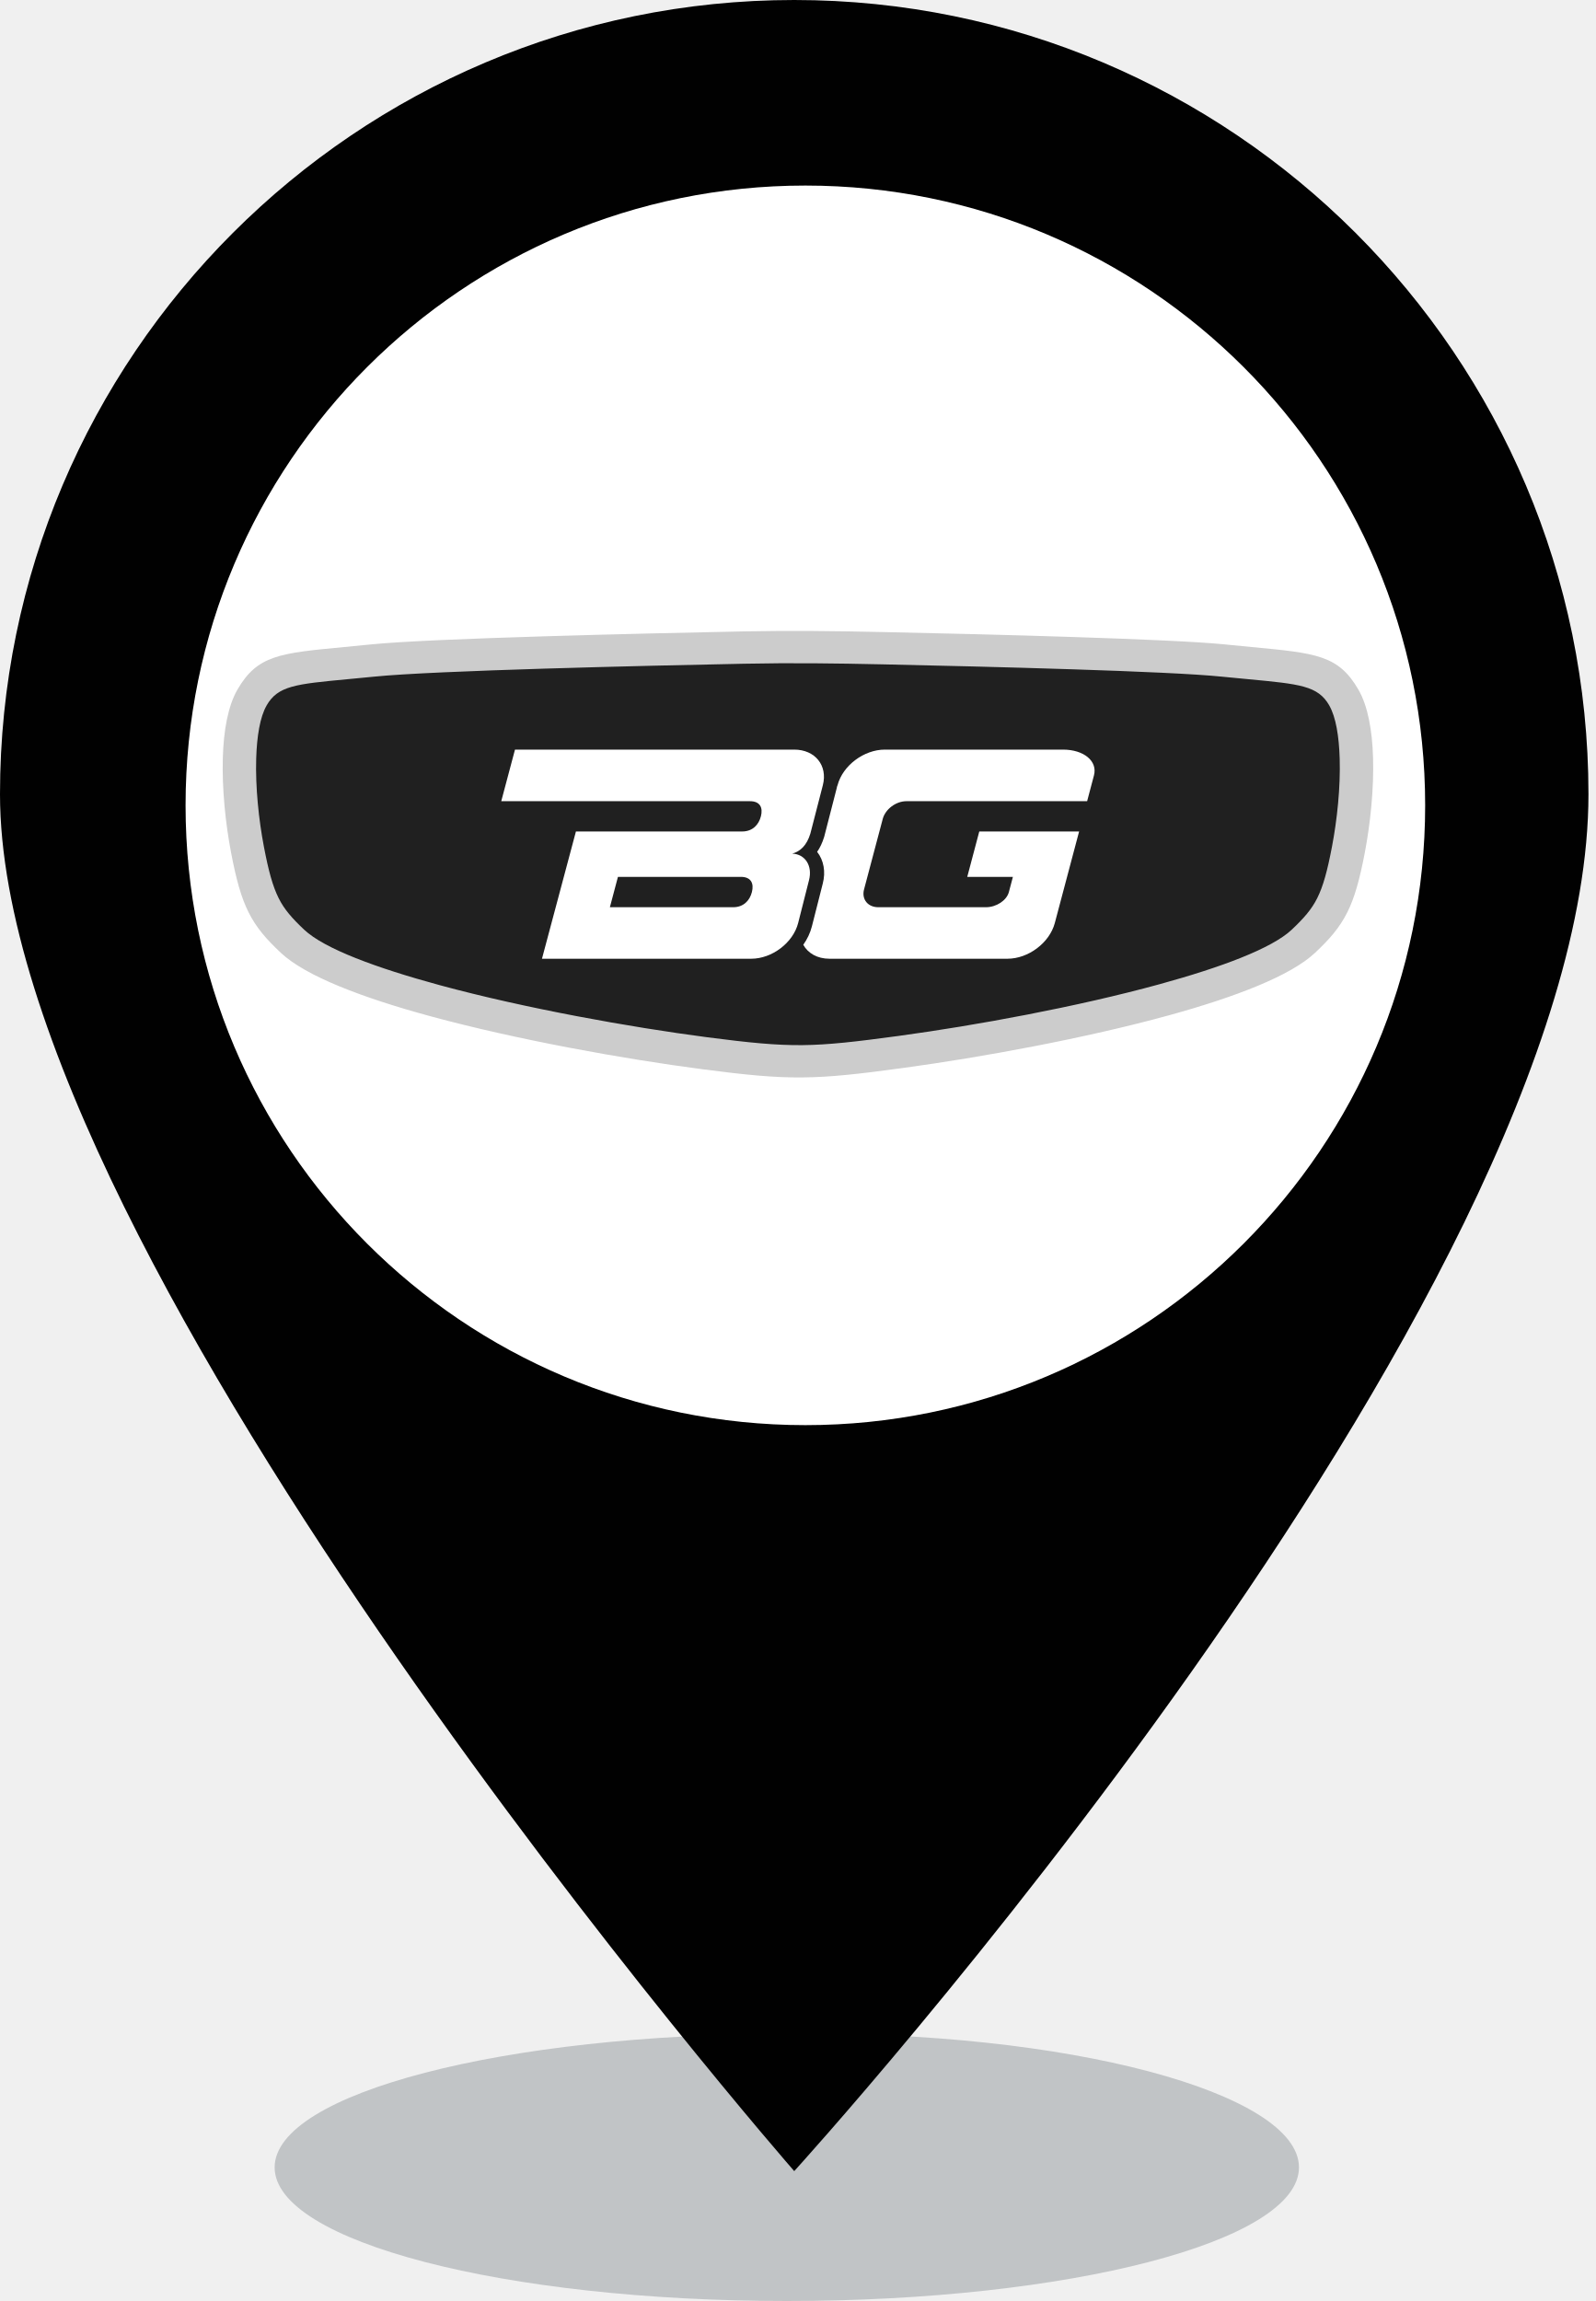
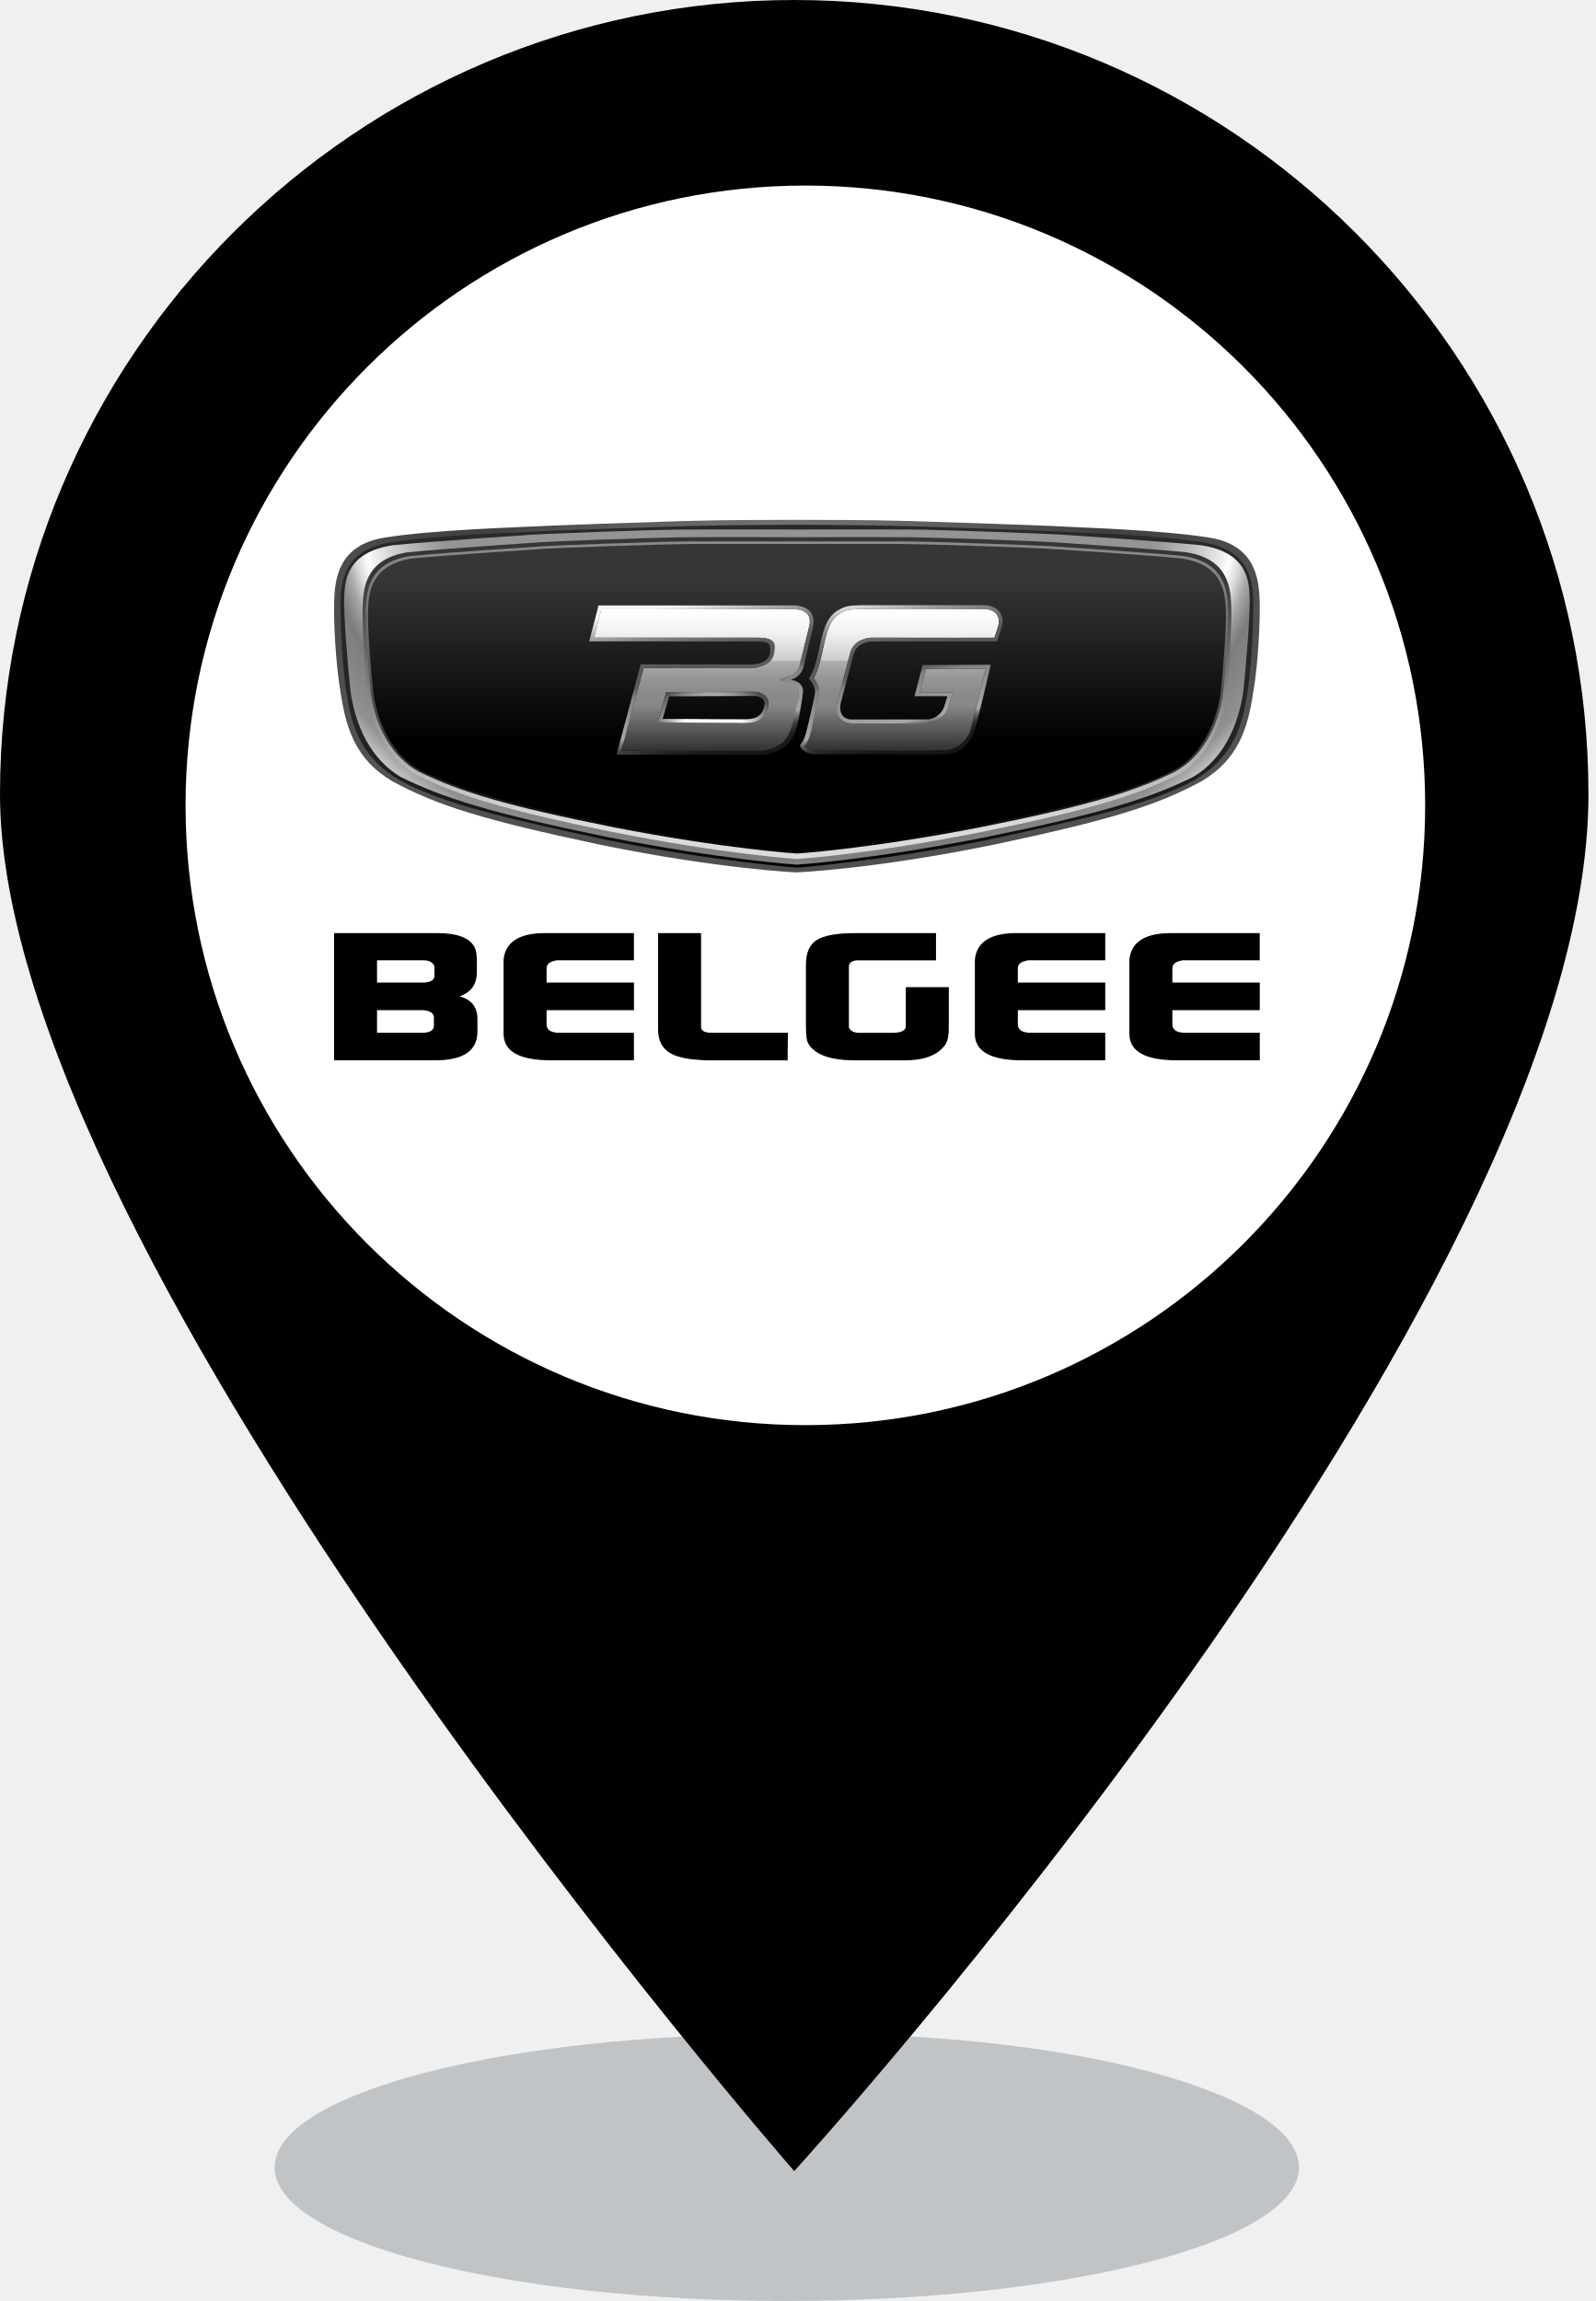
<svg xmlns="http://www.w3.org/2000/svg" width="43" height="62" viewBox="0 0 43 62" fill="none">
-   <g clip-path="url(#clip0_1988_281)">
+   <g clip-path="url(#clip0_2487_175)">
    <path opacity="0.2" d="M35 58.4C35 60.4 28.8 62 21.2 62C13.6 62 7.4 60.4 7.4 58.4C7.4 56.4 13.6 54.8 21.2 54.8C28.8 54.7 35 56.4 35 58.4Z" fill="#05141F" />
    <path d="M21.4 0C9.6 0 0 9.6 0 21.4C0 34 21.4 58.5 21.4 58.5C21.4 58.5 42.8 35 42.8 21.4C42.8 9.6 33.2 0 21.4 0ZM21.4 33.7C14.1 33.7 8.2 27.8 8.2 20.5C8.2 13.2 14.1 7.3 21.4 7.3C28.7 7.3 34.6 13.2 34.6 20.5C34.6 27.8 28.7 33.7 21.4 33.7Z" fill="#010101" />
    <path d="M21.7 38.4C30.923 38.4 38.4 30.923 38.4 21.7C38.4 12.477 30.923 5 21.7 5C12.477 5 5 12.477 5 21.7C5 30.923 12.477 38.4 21.7 38.4Z" fill="white" />
-     <path fill-rule="evenodd" clip-rule="evenodd" d="M20.044 17.625C17.419 17.675 11.718 17.801 10.093 17.959C7.961 18.167 7.342 18.12 6.865 18.913C6.387 19.707 6.479 21.512 6.743 22.834C7.007 24.157 7.23 24.545 7.951 25.197C9.347 26.459 15.331 27.622 19.01 28.083C21.314 28.372 21.911 28.356 24.258 28.049C27.953 27.566 33.687 26.429 35.049 25.197C35.77 24.545 35.993 24.157 36.258 22.834C36.521 21.512 36.613 19.707 36.136 18.913C35.658 18.12 35.039 18.167 32.907 17.959C31.438 17.816 26.637 17.7 23.79 17.641C22.494 17.614 21.329 17.6 20.044 17.625Z" fill="#202020" />
-     <path d="M20.045 17.884C18.733 17.91 16.648 17.956 14.673 18.016C12.72 18.076 10.891 18.15 10.082 18.232L9.363 18.301C7.963 18.433 7.49 18.478 7.184 19.007V19.009C7.005 19.319 6.921 19.841 6.903 20.439C6.88 21.21 6.971 22.085 7.111 22.816C7.235 23.466 7.348 23.881 7.509 24.202C7.66 24.506 7.872 24.745 8.196 25.051C8.743 25.565 10.144 26.082 11.851 26.546C14.156 27.171 16.977 27.677 19.057 27.949C20.196 28.097 20.909 28.167 21.615 28.161C22.319 28.154 23.046 28.071 24.211 27.913C26.293 27.63 29.027 27.129 31.253 26.517C32.913 26.061 34.269 25.554 34.804 25.051C35.128 24.745 35.339 24.506 35.491 24.202C35.652 23.881 35.765 23.466 35.889 22.816C36.029 22.085 36.12 21.21 36.097 20.439C36.079 19.841 35.995 19.319 35.816 19.009V19.007C35.51 18.478 35.037 18.433 33.637 18.301L32.918 18.232C32.187 18.157 30.623 18.09 28.888 18.034C27.132 17.977 25.216 17.931 23.793 17.901C23.14 17.887 22.522 17.876 21.913 17.872C21.301 17.868 20.689 17.871 20.045 17.884ZM14.645 17.146C16.603 17.086 18.702 17.04 20.027 17.013C20.675 17 21.295 16.998 21.917 17.002C22.541 17.006 23.161 17.017 23.811 17.031C25.249 17.061 27.177 17.107 28.917 17.164C30.678 17.221 32.266 17.289 33.01 17.364L33.721 17.434C35.474 17.599 36.065 17.655 36.602 18.583C36.857 19.023 36.975 19.686 36.996 20.415C37.021 21.25 36.924 22.19 36.774 22.973C36.634 23.704 36.501 24.183 36.303 24.581C36.095 24.995 35.831 25.3 35.431 25.675C34.777 26.291 33.286 26.865 31.497 27.357C29.232 27.98 26.451 28.488 24.334 28.776C23.14 28.939 22.387 29.024 21.622 29.031C20.859 29.038 20.114 28.966 18.938 28.812C16.821 28.536 13.951 28.021 11.607 27.385C9.772 26.887 8.235 26.302 7.569 25.675C7.169 25.3 6.905 24.995 6.697 24.581C6.498 24.183 6.366 23.704 6.226 22.973C6.076 22.19 5.979 21.25 6.004 20.415C6.025 19.686 6.143 19.023 6.397 18.582C6.935 17.655 7.527 17.599 9.279 17.434L9.99 17.364C10.812 17.281 12.666 17.206 14.645 17.146Z" fill="#CCCCCC" />
-     <path fill-rule="evenodd" clip-rule="evenodd" d="M14.603 25.833H20.24C20.802 25.833 21.369 25.403 21.505 24.873L21.798 23.717C21.898 23.329 21.695 23.014 21.346 23.001C21.564 22.941 21.739 22.779 21.835 22.459L22.171 21.157C22.308 20.627 21.962 20.198 21.399 20.198H13.876L13.506 21.588H20.206C20.488 21.588 20.56 21.77 20.502 21.995C20.445 22.221 20.279 22.404 19.997 22.404H16.978H16.249H15.518L14.603 25.833ZM16.65 23.627H19.961C20.243 23.627 20.317 23.81 20.26 24.035C20.203 24.261 20.037 24.445 19.756 24.445H16.433L16.65 23.627Z" fill="white" />
-     <path fill-rule="evenodd" clip-rule="evenodd" d="M22.349 25.833H27.144C27.708 25.833 28.278 25.404 28.42 24.875L29.076 22.404H26.386L26.062 23.627H27.292C27.292 23.627 27.245 23.81 27.184 24.035C27.125 24.261 26.848 24.445 26.566 24.445H23.664C23.383 24.445 23.211 24.23 23.281 23.966L23.785 22.065C23.856 21.801 24.142 21.588 24.423 21.588H29.292C29.292 21.588 29.375 21.277 29.476 20.893C29.579 20.509 29.204 20.198 28.641 20.198H23.842C23.279 20.198 22.707 20.627 22.568 21.156L22.555 21.189C22.55 21.209 22.548 21.227 22.542 21.247L22.207 22.549C22.156 22.714 22.092 22.846 22.017 22.953C22.017 22.953 22.019 22.956 22.021 22.958C22.196 23.183 22.251 23.493 22.169 23.807L21.876 24.961C21.831 25.139 21.75 25.306 21.644 25.457C21.769 25.684 22.021 25.833 22.349 25.833Z" fill="white" />
+     <mask id="mask0_2487_175" style="mask-type:luminance" maskUnits="userSpaceOnUse" x="9" y="14" width="25" height="15">
+       <path d="M34 14H9V28.592H34V14Z" fill="white" />
+     </mask>
+     <g mask="url(#mask0_2487_175)">
+       <path d="M9 25.142H11.781C12.314 25.142 12.647 25.266 12.782 25.513C12.827 25.596 12.849 25.729 12.849 25.913V26.189C12.849 26.519 12.695 26.737 12.386 26.846C12.705 26.935 12.864 27.138 12.864 27.455V27.798C12.864 28.312 12.485 28.57 11.728 28.57H9V25.142ZM10.159 25.875V26.474H11.437C11.616 26.462 11.706 26.402 11.706 26.293V26.065C11.706 26.002 11.663 25.948 11.579 25.903C11.524 25.884 11.476 25.875 11.437 25.875H10.159ZM10.159 27.217V27.827H11.43C11.604 27.814 11.691 27.75 11.691 27.637V27.417C11.691 27.304 11.597 27.237 11.408 27.218H10.159V27.217Z" fill="black" />
+       <path d="M13.568 27.856V25.885C13.568 25.841 13.575 25.79 13.59 25.732C13.69 25.338 14.056 25.142 14.689 25.142H17.081V25.875H14.996C14.98 25.881 14.956 25.887 14.921 25.894C14.792 25.925 14.727 25.992 14.727 26.094V26.475H17.082V27.218H14.727V27.599C14.727 27.739 14.826 27.815 15.026 27.827H17.081V28.57H14.854C13.997 28.57 13.569 28.332 13.569 27.856" fill="black" />
+       <path d="M17.731 27.732V25.142H18.89V27.675C18.89 27.777 18.987 27.828 19.181 27.828H21.229L21.222 28.571H19.076C19.007 28.571 18.941 28.568 18.882 28.561C18.474 28.542 18.18 28.468 18 28.338C17.821 28.207 17.731 28.006 17.731 27.733" fill="black" />
+       <path d="M21.715 27.599V25.99C21.715 25.672 21.812 25.452 22.006 25.328C22.2 25.205 22.544 25.143 23.038 25.143H25.22V25.876H23.082C22.963 25.889 22.893 25.936 22.873 26.019V27.686C22.903 27.768 22.985 27.816 23.12 27.829H24.039C24.263 27.829 24.385 27.778 24.406 27.676V26.599H25.565V27.694C25.565 27.916 25.53 28.072 25.461 28.161C25.261 28.434 24.9 28.571 24.377 28.571H23.047C22.568 28.571 22.217 28.494 21.993 28.342C21.863 28.253 21.781 28.152 21.746 28.037C21.726 27.962 21.716 27.815 21.716 27.599" fill="black" />
+       <path d="M26.267 27.856V25.885C26.267 25.841 26.274 25.79 26.289 25.732C26.389 25.338 26.755 25.142 27.387 25.142H29.78V25.875H27.693C27.679 25.881 27.654 25.887 27.62 25.894C27.489 25.925 27.425 25.992 27.425 26.094V26.475H29.78V27.218H27.425V27.599C27.425 27.739 27.525 27.815 27.723 27.827H29.78V28.57H27.552C26.695 28.57 26.267 28.332 26.267 27.856Z" fill="black" />
+       <path d="M30.43 27.856V25.885C30.43 25.841 30.438 25.79 30.452 25.732C30.552 25.338 30.918 25.142 31.551 25.142H33.943V25.875H31.858C31.842 25.881 31.818 25.887 31.783 25.894C31.653 25.925 31.589 25.992 31.589 26.094V26.475H33.944V27.218H31.589V27.599C31.589 27.739 31.688 27.815 31.889 27.827H33.944V28.57H31.716C30.859 28.57 30.431 28.332 30.431 27.856" fill="black" />
+       <path d="M21.473 23.506C21.473 23.506 23.558 23.42 26.778 22.759C29.901 22.098 31.16 21.71 32.376 21.049C33.362 20.467 33.625 19.621 33.767 18.655C33.909 17.844 33.955 16.683 33.942 16.222C33.926 15.63 33.845 14.685 32.583 14.486C31.31 14.278 28.986 14.21 28.699 14.19C28.412 14.169 25.521 14.068 24.533 14.039C23.544 14.009 21.471 14 21.471 14C21.471 14 19.421 14.009 18.41 14.039C17.422 14.068 14.531 14.169 14.244 14.19C13.957 14.21 11.633 14.278 10.36 14.486C9.099 14.686 9.02 15.631 9.002 16.224C8.989 16.683 9.035 17.845 9.177 18.656C9.32 19.622 9.582 20.468 10.569 21.05C11.784 21.71 13.043 22.098 16.166 22.76C19.387 23.421 21.471 23.507 21.471 23.507L21.473 23.506Z" fill="url(#paint0_radial_2487_175)" />
+       <path d="M21.473 23.378C21.473 23.378 23.732 23.208 26.598 22.633C29.364 22.035 30.984 21.672 32.182 21.021C33.155 20.449 33.457 19.678 33.598 18.726C33.738 17.927 33.764 16.782 33.77 16.329C33.779 15.688 33.675 14.813 32.43 14.617C31.176 14.411 28.882 14.346 28.6 14.325C28.317 14.305 25.466 14.205 24.491 14.177C23.515 14.148 21.471 14.138 21.471 14.138C21.471 14.138 19.448 14.147 18.452 14.177C17.456 14.206 14.626 14.305 14.343 14.325C14.06 14.346 11.768 14.412 10.513 14.617C9.27 14.812 9.165 15.687 9.174 16.328C9.18 16.781 9.206 17.925 9.346 18.724C9.487 19.677 9.79 20.448 10.762 21.02C11.96 21.671 13.581 22.034 16.346 22.632C19.212 23.207 21.471 23.377 21.471 23.377L21.473 23.378Z" fill="url(#paint1_linear_2487_175)" />
+       <path d="M21.473 23.298C21.473 23.298 23.483 23.169 26.638 22.541C29.699 21.913 31.005 21.501 32.159 20.928C32.959 20.447 33.358 19.567 33.499 18.649C33.575 17.94 33.691 16.509 33.671 16.073C33.652 15.638 33.601 14.881 32.364 14.692C31.35 14.588 28.869 14.425 28.589 14.405C28.308 14.386 25.489 14.274 24.519 14.268C23.55 14.262 21.474 14.268 21.474 14.268C21.474 14.268 19.397 14.262 18.428 14.268C17.458 14.274 14.639 14.386 14.358 14.405C14.078 14.425 11.597 14.588 10.583 14.692C9.344 14.881 9.293 15.638 9.274 16.075C9.254 16.511 9.369 17.941 9.446 18.65C9.587 19.567 9.986 20.447 10.786 20.929C11.94 21.501 13.246 21.913 16.307 22.542C19.463 23.169 21.473 23.299 21.473 23.299V23.298Z" fill="url(#paint2_radial_2487_175)" />
+       <path d="M21.473 23.146C21.473 23.146 23.4 23.022 26.443 22.419C29.394 21.816 30.611 21.432 31.725 20.881C32.481 20.468 32.907 19.614 33.043 18.733C33.116 18.051 33.196 16.778 33.178 16.359C33.159 15.941 33.157 15.062 31.964 14.882C30.987 14.782 28.595 14.626 28.324 14.606C28.052 14.587 25.335 14.481 24.4 14.475C23.465 14.468 21.474 14.475 21.474 14.475C21.474 14.475 19.482 14.468 18.547 14.475C17.612 14.481 14.894 14.587 14.624 14.606C14.353 14.626 11.961 14.782 10.983 14.882C9.79 15.063 9.788 15.941 9.77 16.359C9.751 16.778 9.83 18.051 9.904 18.733C10.04 19.614 10.466 20.468 11.223 20.881C12.336 21.431 13.552 21.815 16.504 22.419C19.547 23.022 21.475 23.146 21.475 23.146H21.473Z" fill="url(#paint3_linear_2487_175)" />
+       <path d="M21.473 22.998C21.473 22.998 23.385 22.878 26.404 22.293C29.333 21.708 30.541 21.335 31.645 20.801C32.396 20.401 32.819 19.573 32.953 18.717C33.027 18.056 33.104 16.821 33.086 16.415C33.068 16.009 33.066 15.157 31.882 14.982C30.911 14.885 28.538 14.733 28.27 14.715C28.001 14.698 25.304 14.594 24.377 14.588C23.449 14.582 21.473 14.588 21.473 14.588C21.473 14.588 19.496 14.582 18.569 14.588C17.641 14.594 14.944 14.697 14.676 14.715C14.407 14.734 12.034 14.885 11.063 14.982C9.88 15.157 9.878 16.009 9.859 16.415C9.841 16.821 9.92 18.056 9.992 18.717C10.127 19.573 10.549 20.401 11.3 20.801C12.404 21.335 13.613 21.708 16.541 22.293C19.56 22.878 21.473 22.998 21.473 22.998Z" fill="url(#paint4_linear_2487_175)" />
+       <path d="M21.473 22.933C21.473 22.933 23.376 22.814 26.381 22.239C29.295 21.663 30.497 21.296 31.596 20.771C32.343 20.378 32.751 19.549 32.885 18.707C32.957 18.057 33.049 16.856 33.031 16.457C33.012 16.058 33.01 15.22 31.833 15.047C30.867 14.951 28.505 14.802 28.238 14.785C27.971 14.767 25.287 14.665 24.363 14.659C23.44 14.653 21.474 14.659 21.474 14.659C21.474 14.659 19.506 14.653 18.584 14.659C17.661 14.665 14.977 14.766 14.709 14.785C14.442 14.803 12.08 14.952 11.114 15.047C9.936 15.22 9.934 16.057 9.916 16.457C9.899 16.857 9.989 18.057 10.062 18.707C10.196 19.548 10.604 20.378 11.351 20.771C12.45 21.296 13.652 21.663 16.567 22.239C19.572 22.814 21.475 22.933 21.475 22.933H21.473Z" fill="url(#paint5_linear_2487_175)" />
+       <path d="M21.38 16.414H16.204L16.005 17.181H20.407C20.578 17.185 20.712 17.195 20.793 17.29C20.869 17.38 20.863 17.508 20.845 17.621C20.789 17.958 20.276 18.004 20.253 18.004L17.341 17.999L16.743 20.234H20.503C20.699 20.234 20.946 20.148 21.108 20.026C21.296 19.881 21.375 19.537 21.403 19.406C21.407 19.39 21.41 19.377 21.412 19.366C21.437 19.268 21.512 18.823 21.53 18.649C21.535 18.594 21.542 18.424 21.266 18.381L21.007 18.326L21.264 18.224C21.505 18.164 21.553 17.931 21.555 17.92C21.557 17.912 21.647 17.513 21.801 16.887C21.837 16.742 21.825 16.63 21.764 16.553C21.658 16.417 21.426 16.411 21.381 16.411V16.414H21.38ZM20.689 19.057C20.609 19.35 20.436 19.476 20.11 19.48H19.985C19.46 19.48 17.869 19.464 17.852 19.464H17.72L17.756 19.335L17.931 18.728L17.952 18.655H18.028L20.278 18.643H20.302C20.39 18.643 20.552 18.66 20.643 18.776C20.683 18.828 20.724 18.917 20.69 19.057H20.689Z" fill="url(#paint6_linear_2487_175)" />
+       <path d="M22.91 17.59C23.011 17.201 23.46 17.182 23.479 17.181C23.507 17.181 24.835 17.184 25.829 17.184C26.316 17.184 26.64 17.184 26.794 17.182C26.95 16.74 26.936 16.706 26.866 16.567C26.781 16.424 26.571 16.407 26.486 16.407C26.465 16.407 26.453 16.407 26.451 16.408H26.443C26.431 16.408 25.17 16.402 24.229 16.402C23.677 16.402 23.341 16.404 23.23 16.408H23.214C22.853 16.42 22.823 16.422 22.612 16.541C22.34 16.722 22.268 17.054 22.159 17.556L22.146 17.616C22.064 17.99 21.982 18.179 21.929 18.27C22.063 18.468 22.065 18.687 22.065 18.697V18.708L22.062 18.719L21.889 19.476C21.799 19.867 21.753 19.98 21.679 20.106C21.759 20.212 21.884 20.224 21.939 20.224H21.97C21.984 20.224 23.298 20.233 24.32 20.233C24.92 20.233 25.303 20.23 25.458 20.224C25.89 20.209 26.105 19.806 26.135 19.747L26.556 18.024H24.944L24.779 18.661H25.668L25.63 18.792L25.553 19.048C25.417 19.471 25.021 19.491 25.005 19.492C25.002 19.492 24.269 19.495 23.663 19.495C23.311 19.495 23.073 19.495 22.955 19.492C22.81 19.49 22.699 19.442 22.627 19.349C22.503 19.193 22.545 18.977 22.551 18.952C22.555 18.938 22.829 17.906 22.911 17.59H22.91Z" fill="url(#paint7_linear_2487_175)" />
+       <path d="M21.919 16.776C21.921 16.755 21.922 16.735 21.921 16.715C21.921 16.704 21.919 16.693 21.916 16.683C21.914 16.666 21.912 16.65 21.908 16.635C21.906 16.625 21.902 16.614 21.899 16.605C21.895 16.592 21.89 16.579 21.885 16.566C21.881 16.557 21.876 16.549 21.872 16.54C21.865 16.529 21.858 16.517 21.851 16.507C21.846 16.5 21.84 16.492 21.834 16.485C21.826 16.476 21.817 16.466 21.808 16.458C21.802 16.452 21.795 16.446 21.789 16.44C21.78 16.432 21.77 16.424 21.759 16.417C21.752 16.412 21.745 16.407 21.738 16.403C21.727 16.396 21.715 16.391 21.704 16.385C21.697 16.382 21.691 16.378 21.684 16.375C21.671 16.368 21.657 16.363 21.645 16.359C21.64 16.357 21.634 16.355 21.629 16.353C21.61 16.347 21.592 16.342 21.574 16.337C21.57 16.337 21.569 16.337 21.565 16.335C21.55 16.331 21.535 16.328 21.52 16.326C21.514 16.325 21.508 16.323 21.503 16.322C21.493 16.32 21.482 16.319 21.473 16.318C21.466 16.318 21.46 16.317 21.455 16.316C21.447 16.316 21.439 16.314 21.431 16.314H16.127L15.875 17.283H20.407C20.685 17.289 20.789 17.314 20.745 17.607C20.701 17.9 20.253 17.903 20.253 17.903L17.263 17.898L16.611 20.336H20.504C20.52 20.336 20.536 20.336 20.552 20.334C20.565 20.334 20.578 20.334 20.591 20.332C20.607 20.33 20.623 20.328 20.639 20.325C20.652 20.322 20.665 20.321 20.679 20.318C20.695 20.315 20.711 20.311 20.728 20.307C20.741 20.304 20.754 20.302 20.767 20.298C20.784 20.294 20.8 20.288 20.816 20.283C20.83 20.279 20.843 20.276 20.856 20.27C20.873 20.264 20.889 20.258 20.905 20.251C20.918 20.246 20.93 20.242 20.942 20.237C20.958 20.23 20.974 20.221 20.99 20.214C21.001 20.209 21.013 20.204 21.025 20.198C21.041 20.19 21.056 20.18 21.073 20.17C21.083 20.164 21.093 20.159 21.102 20.154C21.127 20.139 21.15 20.122 21.173 20.106C21.413 19.92 21.489 19.493 21.514 19.391C21.54 19.289 21.616 18.838 21.635 18.659C21.657 18.432 21.48 18.343 21.301 18.314C21.611 18.237 21.658 17.939 21.658 17.939C21.658 17.939 21.748 17.544 21.903 16.911C21.912 16.873 21.919 16.838 21.922 16.805C21.923 16.794 21.922 16.784 21.923 16.773L21.919 16.776ZM21.801 16.891C21.648 17.517 21.547 17.894 21.545 17.901C21.543 17.911 21.533 18.071 21.264 18.228L21.007 18.329L21.169 18.365C21.445 18.409 21.546 18.548 21.524 18.702C21.499 18.875 21.412 19.268 21.389 19.366C21.387 19.377 21.384 19.39 21.38 19.406C21.35 19.536 21.265 19.87 21.078 20.015C20.916 20.138 20.699 20.236 20.503 20.236H16.743L17.341 18.001L20.253 18.006C20.275 18.006 20.801 17.981 20.857 17.607C20.875 17.494 20.906 17.378 20.83 17.287C20.749 17.192 20.578 17.187 20.407 17.183H16.005L16.204 16.416H21.38C21.426 16.416 21.657 16.424 21.763 16.558C21.824 16.635 21.836 16.747 21.8 16.892H21.801V16.891Z" fill="url(#paint8_linear_2487_175)" />
+       <path d="M20.303 18.644H20.279L18.029 18.655H17.953L17.932 18.729L17.757 19.336L17.721 19.463H17.853C17.87 19.464 19.461 19.481 19.986 19.481H20.111C20.437 19.477 20.61 19.351 20.69 19.058C20.724 18.918 20.683 18.829 20.643 18.777C20.552 18.661 20.39 18.644 20.302 18.644H20.303ZM20.601 18.983C20.601 18.999 20.597 19.016 20.593 19.035C20.536 19.243 20.43 19.375 20.111 19.38H19.487C19.413 19.38 19.338 19.38 19.259 19.379H19.255C19.176 19.379 19.094 19.378 19.012 19.377H18.982C18.869 19.377 18.756 19.375 18.648 19.373H18.538C18.489 19.373 18.442 19.373 18.396 19.372H18.163C18.105 19.372 18.055 19.372 18.011 19.371H17.961C17.895 19.371 17.855 19.37 17.855 19.37L18.03 18.763L20.282 18.752H20.32C20.326 18.752 20.333 18.752 20.341 18.753C20.349 18.753 20.358 18.753 20.367 18.755C20.37 18.755 20.373 18.755 20.376 18.756C20.383 18.756 20.389 18.758 20.396 18.759C20.4 18.759 20.403 18.76 20.407 18.761C20.413 18.761 20.421 18.764 20.427 18.765C20.431 18.765 20.435 18.767 20.439 18.768C20.445 18.77 20.452 18.772 20.458 18.774C20.462 18.776 20.466 18.777 20.47 18.779C20.477 18.782 20.483 18.785 20.49 18.788C20.493 18.79 20.497 18.791 20.5 18.793C20.509 18.798 20.518 18.803 20.527 18.809H20.529C20.538 18.815 20.546 18.822 20.553 18.831C20.555 18.833 20.557 18.836 20.559 18.839C20.564 18.845 20.57 18.851 20.574 18.857C20.576 18.86 20.578 18.864 20.58 18.868C20.583 18.875 20.587 18.882 20.589 18.889C20.591 18.893 20.592 18.898 20.594 18.902C20.596 18.909 20.598 18.917 20.599 18.925C20.599 18.931 20.601 18.936 20.601 18.941V18.986V18.983Z" fill="url(#paint9_radial_2487_175)" />
+       <path d="M23.008 17.615C23.092 17.295 23.483 17.282 23.483 17.282H26.863C27.055 16.744 27.043 16.699 26.953 16.519C26.941 16.498 26.926 16.479 26.91 16.461C26.907 16.457 26.903 16.454 26.9 16.45C26.884 16.434 26.867 16.419 26.849 16.406L26.84 16.4C26.824 16.389 26.806 16.379 26.789 16.37C26.785 16.368 26.782 16.366 26.778 16.365C26.758 16.356 26.739 16.349 26.718 16.342C26.714 16.341 26.709 16.339 26.705 16.338C26.687 16.332 26.669 16.328 26.65 16.323C26.648 16.323 26.646 16.323 26.645 16.323C26.626 16.318 26.607 16.315 26.589 16.313C26.585 16.313 26.581 16.312 26.577 16.312C26.559 16.31 26.543 16.309 26.529 16.308H26.525C26.51 16.308 26.498 16.308 26.487 16.307H23.225C23.106 16.311 23.02 16.314 22.95 16.32C22.796 16.334 22.722 16.362 22.558 16.455C22.238 16.666 22.168 17.038 22.046 17.596C21.925 18.154 21.792 18.276 21.792 18.276C21.952 18.461 21.966 18.608 21.96 18.662C21.954 18.716 21.936 18.818 21.89 19.017C21.877 19.078 21.861 19.144 21.844 19.217C21.828 19.291 21.809 19.369 21.79 19.454C21.751 19.622 21.722 19.738 21.694 19.823C21.685 19.851 21.677 19.875 21.668 19.899C21.633 19.99 21.593 20.02 21.551 20.088C21.562 20.11 21.584 20.15 21.597 20.168C21.6 20.172 21.603 20.177 21.606 20.18C21.619 20.196 21.634 20.211 21.649 20.224C21.651 20.227 21.654 20.229 21.656 20.231C21.669 20.242 21.684 20.252 21.698 20.261C21.701 20.263 21.703 20.265 21.706 20.266C21.722 20.276 21.738 20.284 21.753 20.29C21.756 20.291 21.76 20.293 21.763 20.294C21.779 20.3 21.794 20.305 21.808 20.309H21.81C21.826 20.313 21.841 20.316 21.854 20.318C21.857 20.318 21.86 20.319 21.863 20.32C21.877 20.323 21.889 20.323 21.9 20.325H22.812C22.888 20.325 22.968 20.325 23.048 20.326H25.256C25.282 20.326 25.306 20.326 25.329 20.325C25.351 20.325 25.37 20.325 25.39 20.323H25.405C25.424 20.323 25.441 20.323 25.455 20.323C25.987 20.303 26.148 19.914 26.225 19.778C26.301 19.641 26.694 17.912 26.694 17.912L24.859 17.919L24.75 18.339L24.641 18.758H25.526L25.512 18.804C25.508 18.819 25.502 18.84 25.494 18.866C25.489 18.885 25.483 18.905 25.475 18.93C25.468 18.954 25.459 18.983 25.449 19.014C25.428 19.082 25.398 19.137 25.364 19.182C25.32 19.242 25.267 19.285 25.216 19.314C25.204 19.321 25.191 19.329 25.179 19.335C25.154 19.347 25.13 19.356 25.108 19.363C25.097 19.366 25.087 19.369 25.077 19.372C25.057 19.378 25.04 19.381 25.027 19.383C25.006 19.386 24.995 19.386 24.995 19.386H22.95C22.553 19.38 22.651 18.958 22.651 18.958C22.651 18.958 22.918 17.931 23.001 17.61L23.008 17.615ZM22.627 19.349C22.7 19.441 22.81 19.489 22.955 19.492C23.073 19.494 23.311 19.495 23.663 19.495C24.27 19.495 25.001 19.492 25.005 19.492C25.022 19.492 25.418 19.471 25.553 19.048L25.63 18.792L25.669 18.661H24.779L24.944 18.024H26.556L26.135 19.747C26.105 19.807 25.889 20.209 25.458 20.224C25.302 20.231 24.919 20.233 24.32 20.233C23.298 20.233 21.984 20.224 21.971 20.224H21.939C21.885 20.224 21.759 20.212 21.679 20.106C21.798 19.962 21.852 19.737 21.9 19.477L22.064 18.708C22.064 18.708 22.079 18.643 22.083 18.595C22.087 18.547 22.062 18.468 21.928 18.27C21.981 18.179 22.063 17.989 22.145 17.616L22.158 17.556C22.267 17.054 22.34 16.723 22.611 16.541C22.82 16.422 22.852 16.421 23.213 16.409H23.229C23.339 16.405 23.675 16.403 24.228 16.403C25.169 16.403 26.43 16.409 26.442 16.409H26.45C26.45 16.409 26.464 16.409 26.485 16.409C26.57 16.409 26.78 16.424 26.865 16.569C26.935 16.708 26.949 16.741 26.793 17.184C26.639 17.185 26.315 17.186 25.828 17.186C24.835 17.186 23.506 17.183 23.478 17.183C23.458 17.183 23.01 17.202 22.909 17.592C22.827 17.908 22.553 18.94 22.549 18.954C22.544 18.979 22.501 19.195 22.625 19.351H22.627V19.349Z" fill="url(#paint10_linear_2487_175)" />
+     </g>
  </g>
  <defs>
-     <clipPath id="clip0_1988_281">
+     <radialGradient id="paint0_radial_2487_175" cx="0" cy="0" r="1" gradientUnits="userSpaceOnUse" gradientTransform="translate(21.3745 15.3649) rotate(90.71) scale(9.69184 16.1854)">
+       <stop stop-color="#808080" />
+       <stop offset="0.53" stop-color="#404040" />
+       <stop offset="0.74" stop-color="#4C4C4C" />
+       <stop offset="0.98" stop-color="#575757" />
+     </radialGradient>
+     <linearGradient id="paint1_linear_2487_175" x1="21.473" y1="23.378" x2="21.473" y2="14.138" gradientUnits="userSpaceOnUse">
+       <stop />
+       <stop offset="0.07" stop-color="#0C0C0C" />
+       <stop offset="0.19" stop-color="#1A1A1A" />
+       <stop offset="0.33" stop-color="#232323" />
+       <stop offset="0.55" stop-color="#262626" />
+       <stop offset="0.98" stop-color="#292929" />
+     </linearGradient>
+     <radialGradient id="paint2_radial_2487_175" cx="0" cy="0" r="1" gradientUnits="userSpaceOnUse" gradientTransform="translate(21.5069 13.428) rotate(89.84) scale(11.5092 15.3072)">
+       <stop offset="0.63" stop-color="#949494" />
+       <stop offset="0.65" stop-color="#9F9F9F" />
+       <stop offset="0.7" stop-color="#BEBEBE" />
+       <stop offset="0.76" stop-color="#F0F0F0" />
+       <stop offset="0.77" stop-color="white" />
+       <stop offset="0.79" stop-color="#DADADA" />
+       <stop offset="0.81" stop-color="#A7A7A7" />
+       <stop offset="0.83" stop-color="#888888" />
+       <stop offset="0.84" stop-color="#7D7D7D" />
+       <stop offset="0.92" stop-color="#919191" />
+       <stop offset="1" stop-color="white" />
+     </radialGradient>
+     <linearGradient id="paint3_linear_2487_175" x1="21.474" y1="23.146" x2="21.474" y2="14.471" gradientUnits="userSpaceOnUse">
+       <stop offset="0.11" stop-color="#DBDBDB" />
+       <stop offset="0.88" stop-color="#363636" />
+     </linearGradient>
+     <linearGradient id="paint4_linear_2487_175" x1="21.419" y1="24.121" x2="21.491" y2="13.944" gradientUnits="userSpaceOnUse">
+       <stop offset="0.11" />
+       <stop offset="0.41" stop-color="#3C3C3C" />
+       <stop offset="0.68" stop-color="#6A6A6A" />
+       <stop offset="0.88" stop-color="#868686" />
+       <stop offset="1" stop-color="#919191" />
+     </linearGradient>
+     <linearGradient id="paint5_linear_2487_175" x1="21.474" y1="14.844" x2="21.474" y2="21.466" gradientUnits="userSpaceOnUse">
+       <stop offset="0.11" stop-color="#363636" />
+       <stop offset="0.78" />
+     </linearGradient>
+     <linearGradient id="paint6_linear_2487_175" x1="18.913" y1="16.411" x2="18.913" y2="20.234" gradientUnits="userSpaceOnUse">
+       <stop stop-color="white" />
+       <stop offset="0.16" stop-color="#F3F3F3" />
+       <stop offset="0.36" stop-color="#CECECE" />
+       <stop offset="0.37" stop-color="#AEAEAE" />
+       <stop offset="0.38" stop-color="#ABABAB" />
+       <stop offset="0.48" stop-color="#979797" />
+       <stop offset="0.58" stop-color="#8B8B8B" />
+       <stop offset="0.68" stop-color="#878787" />
+       <stop offset="1" stop-color="#303030" />
+     </linearGradient>
+     <linearGradient id="paint7_linear_2487_175" x1="24.298" y1="16.402" x2="24.298" y2="20.233" gradientUnits="userSpaceOnUse">
+       <stop stop-color="white" />
+       <stop offset="0.16" stop-color="#F3F3F3" />
+       <stop offset="0.36" stop-color="#CECECE" />
+       <stop offset="0.37" stop-color="#AEAEAE" />
+       <stop offset="0.38" stop-color="#ABABAB" />
+       <stop offset="0.48" stop-color="#979797" />
+       <stop offset="0.58" stop-color="#8B8B8B" />
+       <stop offset="0.68" stop-color="#878787" />
+       <stop offset="1" stop-color="#303030" />
+     </linearGradient>
+     <linearGradient id="paint8_linear_2487_175" x1="18.763" y1="16.2" x2="19.489" y2="20.474" gradientUnits="userSpaceOnUse">
+       <stop stop-color="#F9F9F9" />
+       <stop offset="0.07" stop-color="#C9C9C9" />
+       <stop offset="0.13" stop-color="#A0A0A0" />
+       <stop offset="0.19" stop-color="#818181" />
+       <stop offset="0.25" stop-color="#6B6B6B" />
+       <stop offset="0.31" stop-color="#5D5D5D" />
+       <stop offset="0.36" stop-color="#595959" />
+       <stop offset="0.45" stop-color="#5A5A5A" />
+       <stop offset="0.48" stop-color="#616161" />
+       <stop offset="0.5" stop-color="#6D6D6D" />
+       <stop offset="0.52" stop-color="#818181" />
+       <stop offset="0.77" stop-color="#A8A8A8" />
+       <stop offset="0.79" stop-color="#838383" />
+       <stop offset="0.82" stop-color="#626262" />
+       <stop offset="0.84" stop-color="#464646" />
+       <stop offset="0.87" stop-color="#313131" />
+       <stop offset="0.9" stop-color="#222222" />
+       <stop offset="0.94" stop-color="#191919" />
+       <stop offset="1" stop-color="#171717" />
+     </linearGradient>
+     <radialGradient id="paint9_radial_2487_175" cx="0" cy="0" r="1" gradientUnits="userSpaceOnUse" gradientTransform="translate(19.2165 19.6516) rotate(-88.99) scale(1.32245 1.79853)">
+       <stop offset="0.44" stop-color="white" />
+       <stop offset="1" stop-color="#4D4D4D" />
+     </radialGradient>
+     <linearGradient id="paint10_linear_2487_175" x1="23.842" y1="15.982" x2="24.639" y2="20.333" gradientUnits="userSpaceOnUse">
+       <stop stop-color="#F9F9F9" />
+       <stop offset="0.07" stop-color="#C9C9C9" />
+       <stop offset="0.13" stop-color="#A0A0A0" />
+       <stop offset="0.19" stop-color="#818181" />
+       <stop offset="0.25" stop-color="#6B6B6B" />
+       <stop offset="0.31" stop-color="#5D5D5D" />
+       <stop offset="0.36" stop-color="#595959" />
+       <stop offset="0.45" stop-color="#5A5A5A" />
+       <stop offset="0.48" stop-color="#616161" />
+       <stop offset="0.5" stop-color="#6D6D6D" />
+       <stop offset="0.52" stop-color="#818181" />
+       <stop offset="0.79" stop-color="#A8A8A8" />
+       <stop offset="0.81" stop-color="#828282" />
+       <stop offset="0.83" stop-color="#616161" />
+       <stop offset="0.85" stop-color="#464646" />
+       <stop offset="0.87" stop-color="#313131" />
+       <stop offset="0.9" stop-color="#222222" />
+       <stop offset="0.93" stop-color="#191919" />
+       <stop offset="0.98" stop-color="#171717" />
+     </linearGradient>
+     <clipPath id="clip0_2487_175">
      <rect width="42.8" height="62" fill="white" />
    </clipPath>
  </defs>
</svg>
